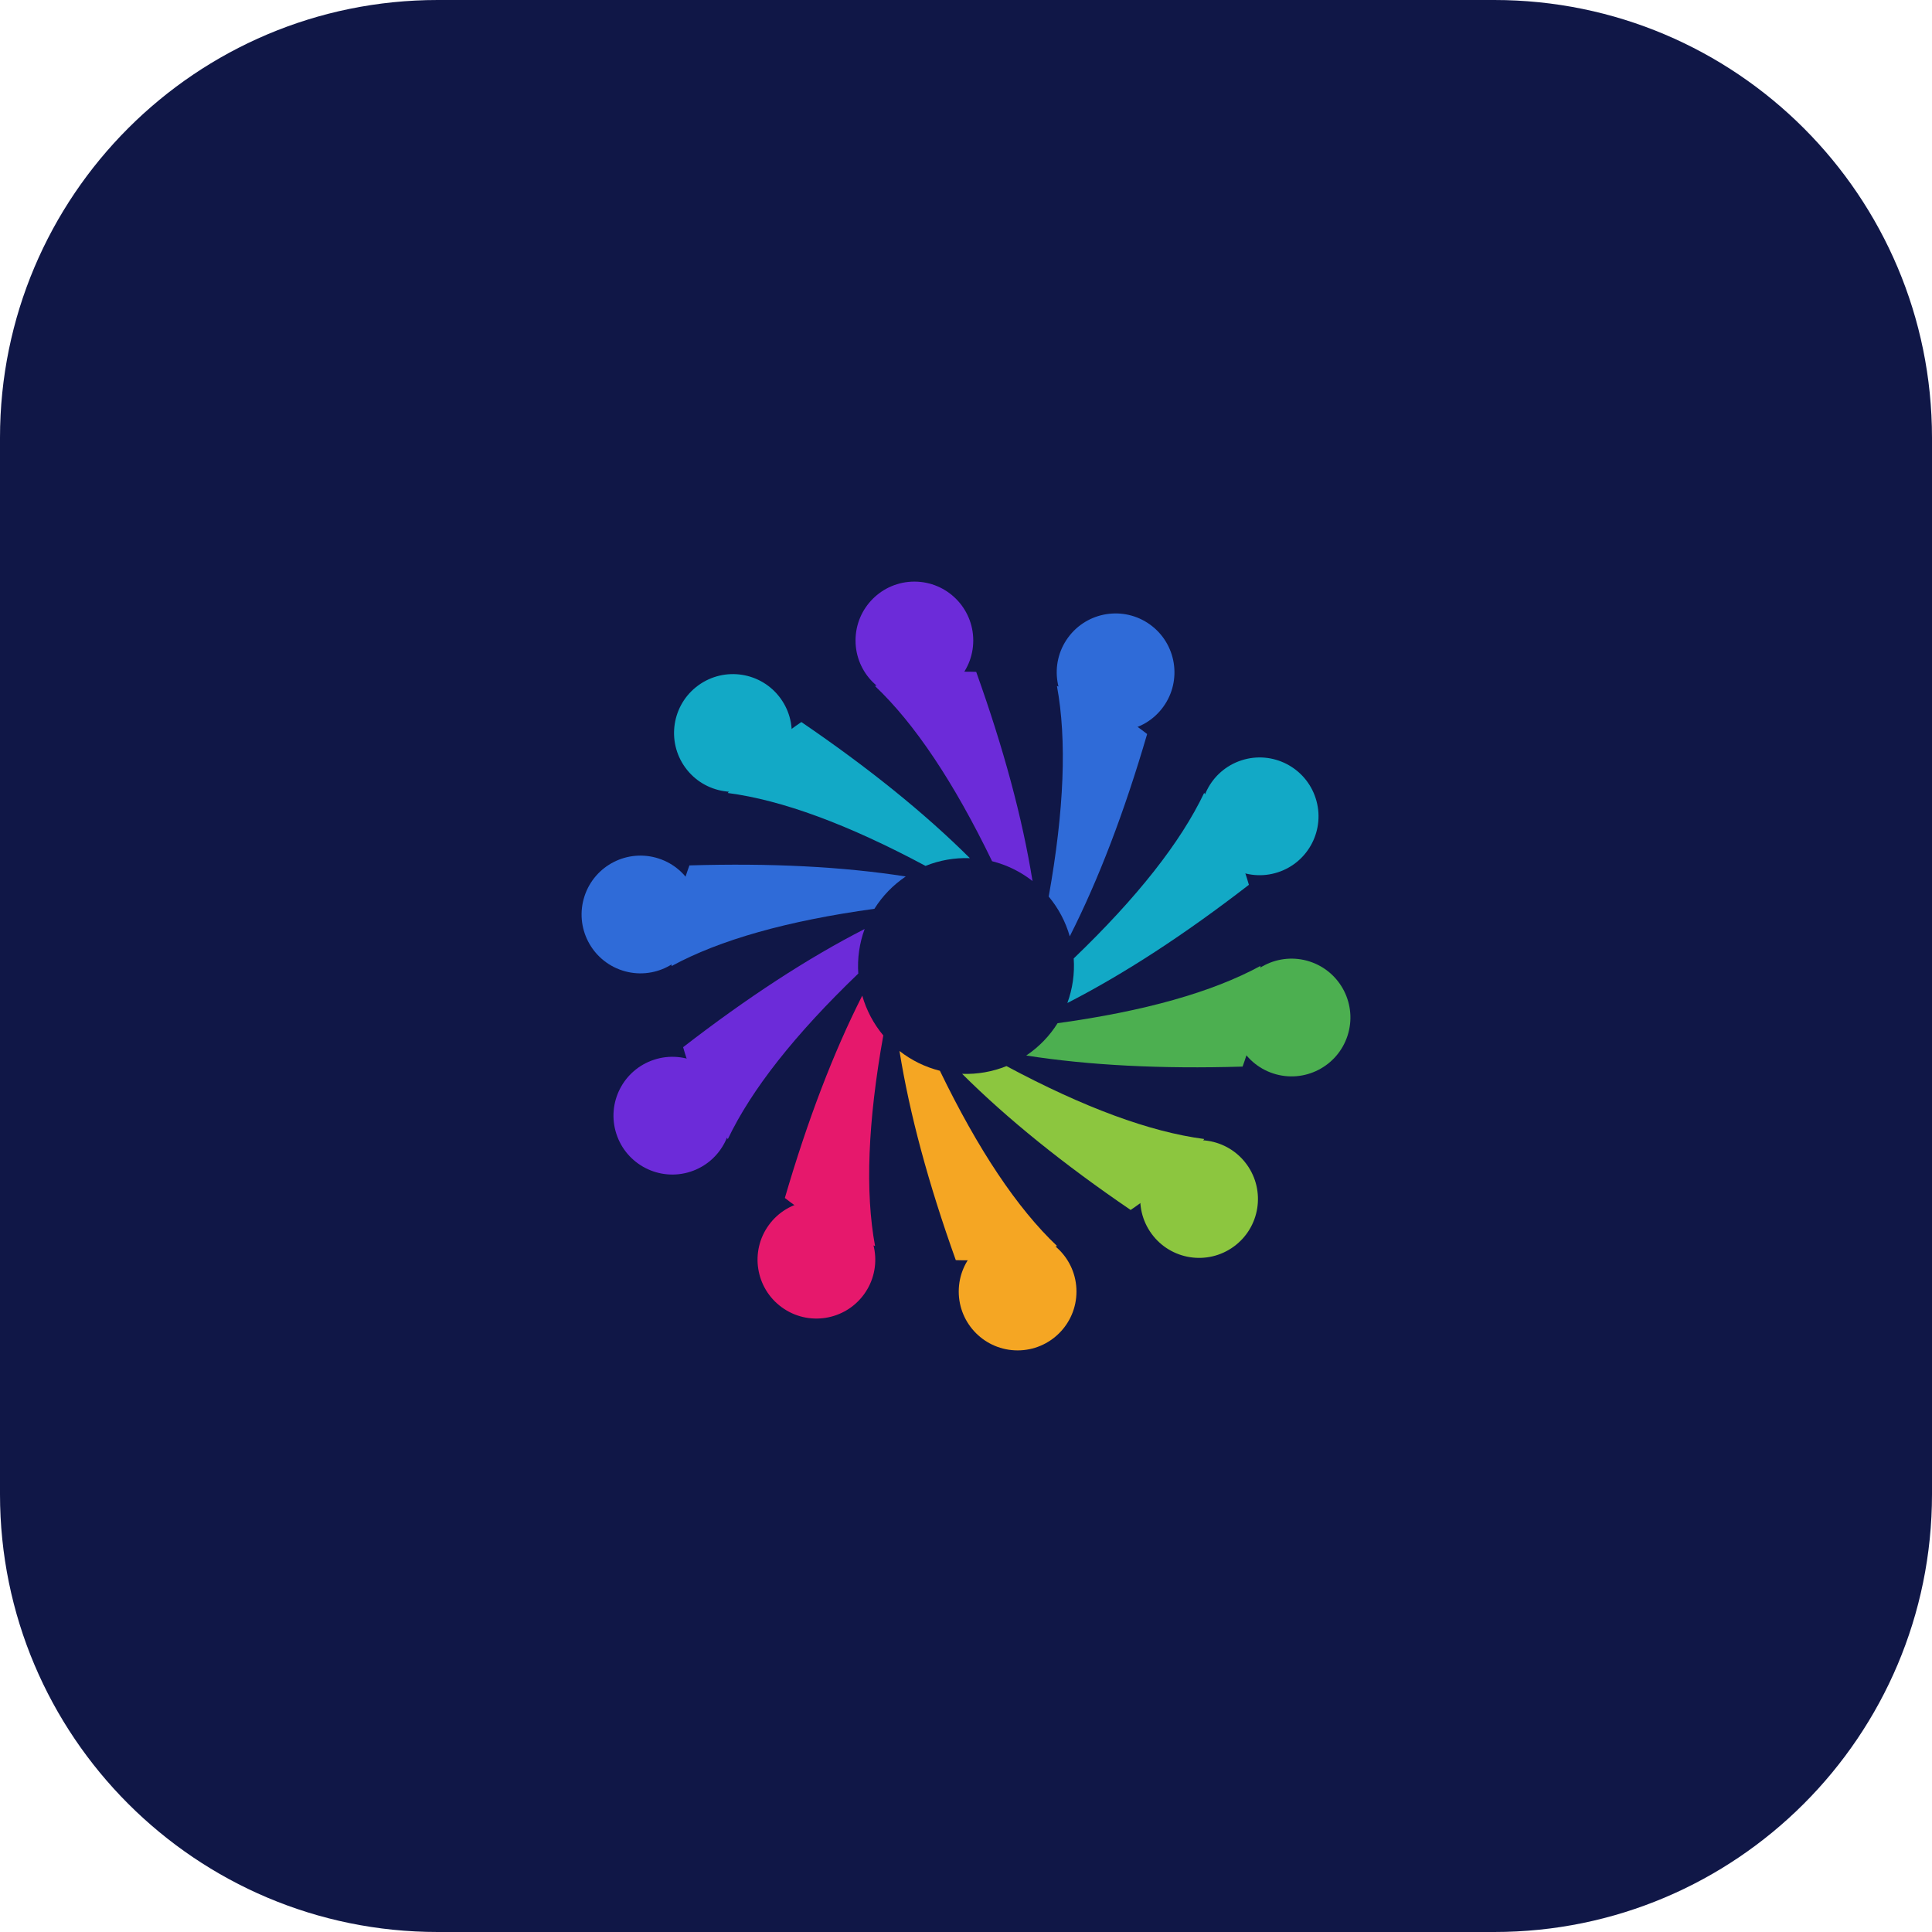
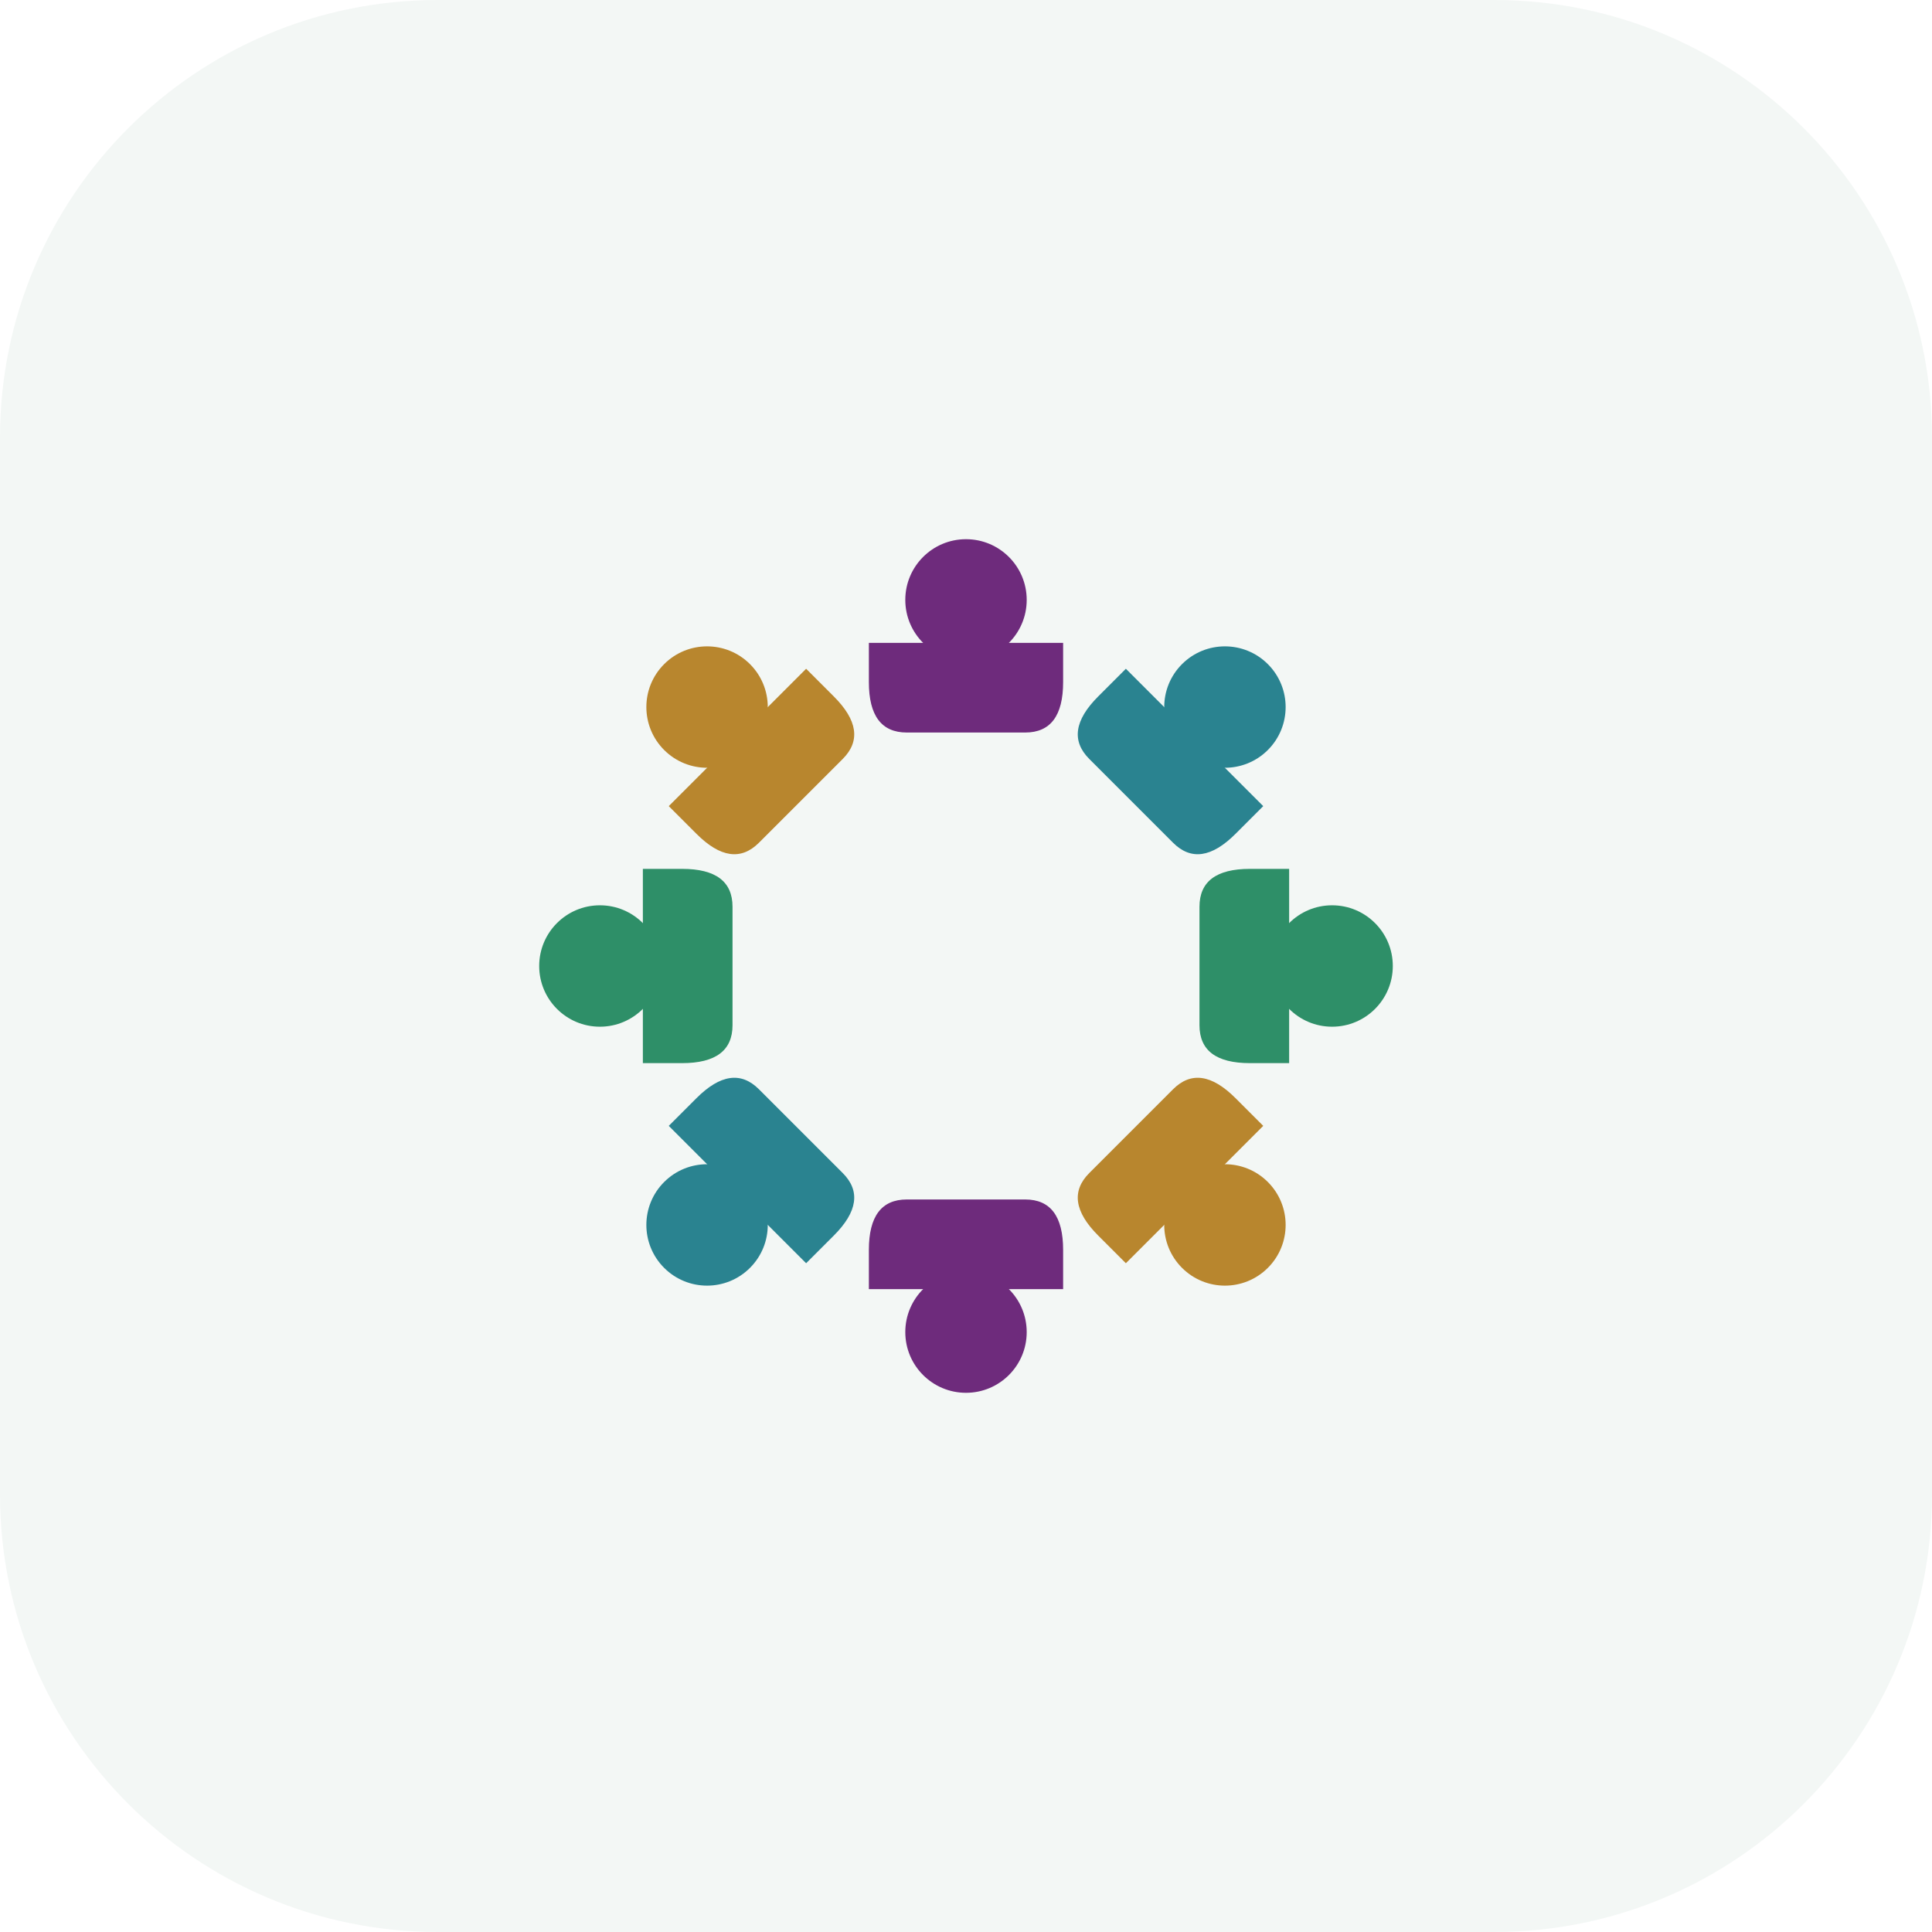
<svg xmlns="http://www.w3.org/2000/svg" width="1024" height="1024" viewBox="0 0 1024 1024" fill="none">
-   <rect width="1024" height="1024" rx="232" fill="#101747" />
-   <g transform="translate(512 512) scale(10.4) translate(-32 -32)">
-     <g transform="rotate(0 32 32)" fill="#6C2BD9">
-       <path d="M 27.36 17.73 A 15 15 0 0 1 32.52 17.01 Q 34.62 22.87 35.39 27.67 A 5.5 5.5 0 0 0 33.33 26.66 Q 30.40 20.61 27.36 17.73 Z" />
-       <circle cx="29.37" cy="15.41" r="3" />
+   <rect width="1024" height="1024" rx="232" fill="#F3F7F5" />
+   <g transform="translate(512 512) scale(9.9) translate(-32 -32)">
+     <g transform="translate(32.00 17.00) rotate(-180.0)" fill="#6E2B7C">
+       <path class="body" d="M -3.172 -2.5 L 3.172 -2.5 Q 5.2 -2.5 5.2 0.2 L 5.2 2.3 L -5.2 2.3 L -5.2 0.2 Q -5.2 -2.5 -3.172 -2.5 Z" />
+       <circle class="head" cy="4.6" r="3.25" />
    </g>
-     <g transform="rotate(36 32 32)" fill="#2F6BD8">
-       <path d="M 27.36 17.73 A 15 15 0 0 1 32.52 17.01 Q 34.62 22.87 35.39 27.67 A 5.5 5.5 0 0 0 33.33 26.66 Q 30.40 20.61 27.36 17.73 Z" />
-       <circle cx="29.37" cy="15.41" r="3" />
+     <g transform="translate(42.61 21.39) rotate(-135.0)" fill="#2A8390">
+       <path class="body" d="M -3.172 -2.5 L 3.172 -2.5 Q 5.2 -2.5 5.2 0.2 L 5.2 2.3 L -5.2 2.3 L -5.2 0.2 Q -5.2 -2.5 -3.172 -2.5 Z" />
+       <circle class="head" cy="4.6" r="3.25" />
    </g>
-     <g transform="rotate(72 32 32)" fill="#12A9C6">
-       <path d="M 27.36 17.73 A 15 15 0 0 1 32.52 17.01 Q 34.62 22.87 35.39 27.67 A 5.5 5.5 0 0 0 33.33 26.66 Q 30.40 20.61 27.36 17.73 Z" />
-       <circle cx="29.37" cy="15.41" r="3" />
+     <g transform="translate(47.00 32.00) rotate(-90.0)" fill="#2E8F68">
+       <path class="body" d="M -3.172 -2.5 L 3.172 -2.5 Q 5.2 -2.5 5.2 0.2 L 5.2 2.3 L -5.2 2.3 L -5.2 0.2 Q -5.2 -2.5 -3.172 -2.5 Z" />
+       <circle class="head" cy="4.6" r="3.25" />
    </g>
-     <g transform="rotate(108 32 32)" fill="#4CAF50">
-       <path d="M 27.36 17.73 A 15 15 0 0 1 32.52 17.01 Q 34.62 22.87 35.39 27.67 A 5.5 5.5 0 0 0 33.33 26.66 Q 30.40 20.61 27.36 17.73 Z" />
-       <circle cx="29.37" cy="15.41" r="3" />
+     <g transform="translate(42.61 42.61) rotate(-45.0)" fill="#B8862E">
+       <path class="body" d="M -3.172 -2.5 L 3.172 -2.5 Q 5.2 -2.5 5.2 0.2 L 5.2 2.3 L -5.2 2.3 L -5.2 0.2 Q -5.2 -2.5 -3.172 -2.5 Z" />
+       <circle class="head" cy="4.6" r="3.25" />
    </g>
-     <g transform="rotate(144 32 32)" fill="#8CC63F">
-       <path d="M 27.36 17.73 A 15 15 0 0 1 32.52 17.01 Q 34.62 22.87 35.39 27.67 A 5.5 5.5 0 0 0 33.33 26.66 Q 30.40 20.61 27.36 17.73 Z" />
-       <circle cx="29.37" cy="15.41" r="3" />
+     <g transform="translate(32.00 47.00) rotate(0.0)" fill="#6E2B7C">
+       <path class="body" d="M -3.172 -2.5 L 3.172 -2.5 Q 5.2 -2.5 5.2 0.2 L 5.2 2.3 L -5.2 2.3 L -5.2 0.2 Q -5.2 -2.5 -3.172 -2.5 Z" />
+       <circle class="head" cy="4.6" r="3.25" />
    </g>
-     <g transform="rotate(180 32 32)" fill="#F5A623">
-       <path d="M 27.36 17.73 A 15 15 0 0 1 32.52 17.01 Q 34.62 22.87 35.39 27.67 A 5.5 5.5 0 0 0 33.33 26.66 Q 30.40 20.61 27.36 17.73 Z" />
-       <circle cx="29.37" cy="15.41" r="3" />
+     <g transform="translate(21.39 42.61) rotate(45.0)" fill="#2A8390">
+       <path class="body" d="M -3.172 -2.5 L 3.172 -2.5 Q 5.2 -2.5 5.2 0.2 L 5.2 2.3 L -5.2 2.3 L -5.2 0.2 Q -5.2 -2.5 -3.172 -2.5 Z" />
+       <circle class="head" cy="4.6" r="3.25" />
    </g>
-     <g transform="rotate(216 32 32)" fill="#E6186C">
-       <path d="M 27.36 17.73 A 15 15 0 0 1 32.52 17.01 Q 34.62 22.87 35.39 27.67 A 5.5 5.5 0 0 0 33.33 26.66 Q 30.40 20.61 27.36 17.73 Z" />
-       <circle cx="29.37" cy="15.41" r="3" />
+     <g transform="translate(17.00 32.00) rotate(90.0)" fill="#2E8F68">
+       <path class="body" d="M -3.172 -2.5 L 3.172 -2.5 Q 5.2 -2.5 5.2 0.2 L 5.2 2.3 L -5.2 2.3 L -5.2 0.2 Q -5.2 -2.5 -3.172 -2.5 Z" />
+       <circle class="head" cy="4.6" r="3.25" />
    </g>
-     <g transform="rotate(252 32 32)" fill="#6C2BD9">
-       <path d="M 27.36 17.73 A 15 15 0 0 1 32.52 17.01 Q 34.62 22.87 35.39 27.67 A 5.5 5.5 0 0 0 33.33 26.66 Q 30.40 20.61 27.36 17.73 Z" />
-       <circle cx="29.37" cy="15.41" r="3" />
-     </g>
-     <g transform="rotate(288 32 32)" fill="#2F6BD8">
-       <path d="M 27.36 17.73 A 15 15 0 0 1 32.52 17.01 Q 34.62 22.87 35.39 27.67 A 5.5 5.5 0 0 0 33.33 26.66 Q 30.40 20.61 27.36 17.73 Z" />
-       <circle cx="29.37" cy="15.41" r="3" />
-     </g>
-     <g transform="rotate(324 32 32)" fill="#12A9C6">
-       <path d="M 27.36 17.73 A 15 15 0 0 1 32.52 17.01 Q 34.62 22.87 35.39 27.67 A 5.5 5.5 0 0 0 33.33 26.66 Q 30.40 20.61 27.36 17.73 Z" />
-       <circle cx="29.37" cy="15.41" r="3" />
+     <g transform="translate(21.39 21.39) rotate(135.0)" fill="#B8862E">
+       <path class="body" d="M -3.172 -2.5 L 3.172 -2.5 Q 5.2 -2.5 5.2 0.2 L 5.2 2.3 L -5.2 2.3 L -5.2 0.2 Q -5.2 -2.5 -3.172 -2.5 Z" />
+       <circle class="head" cy="4.6" r="3.25" />
    </g>
  </g>
</svg>
